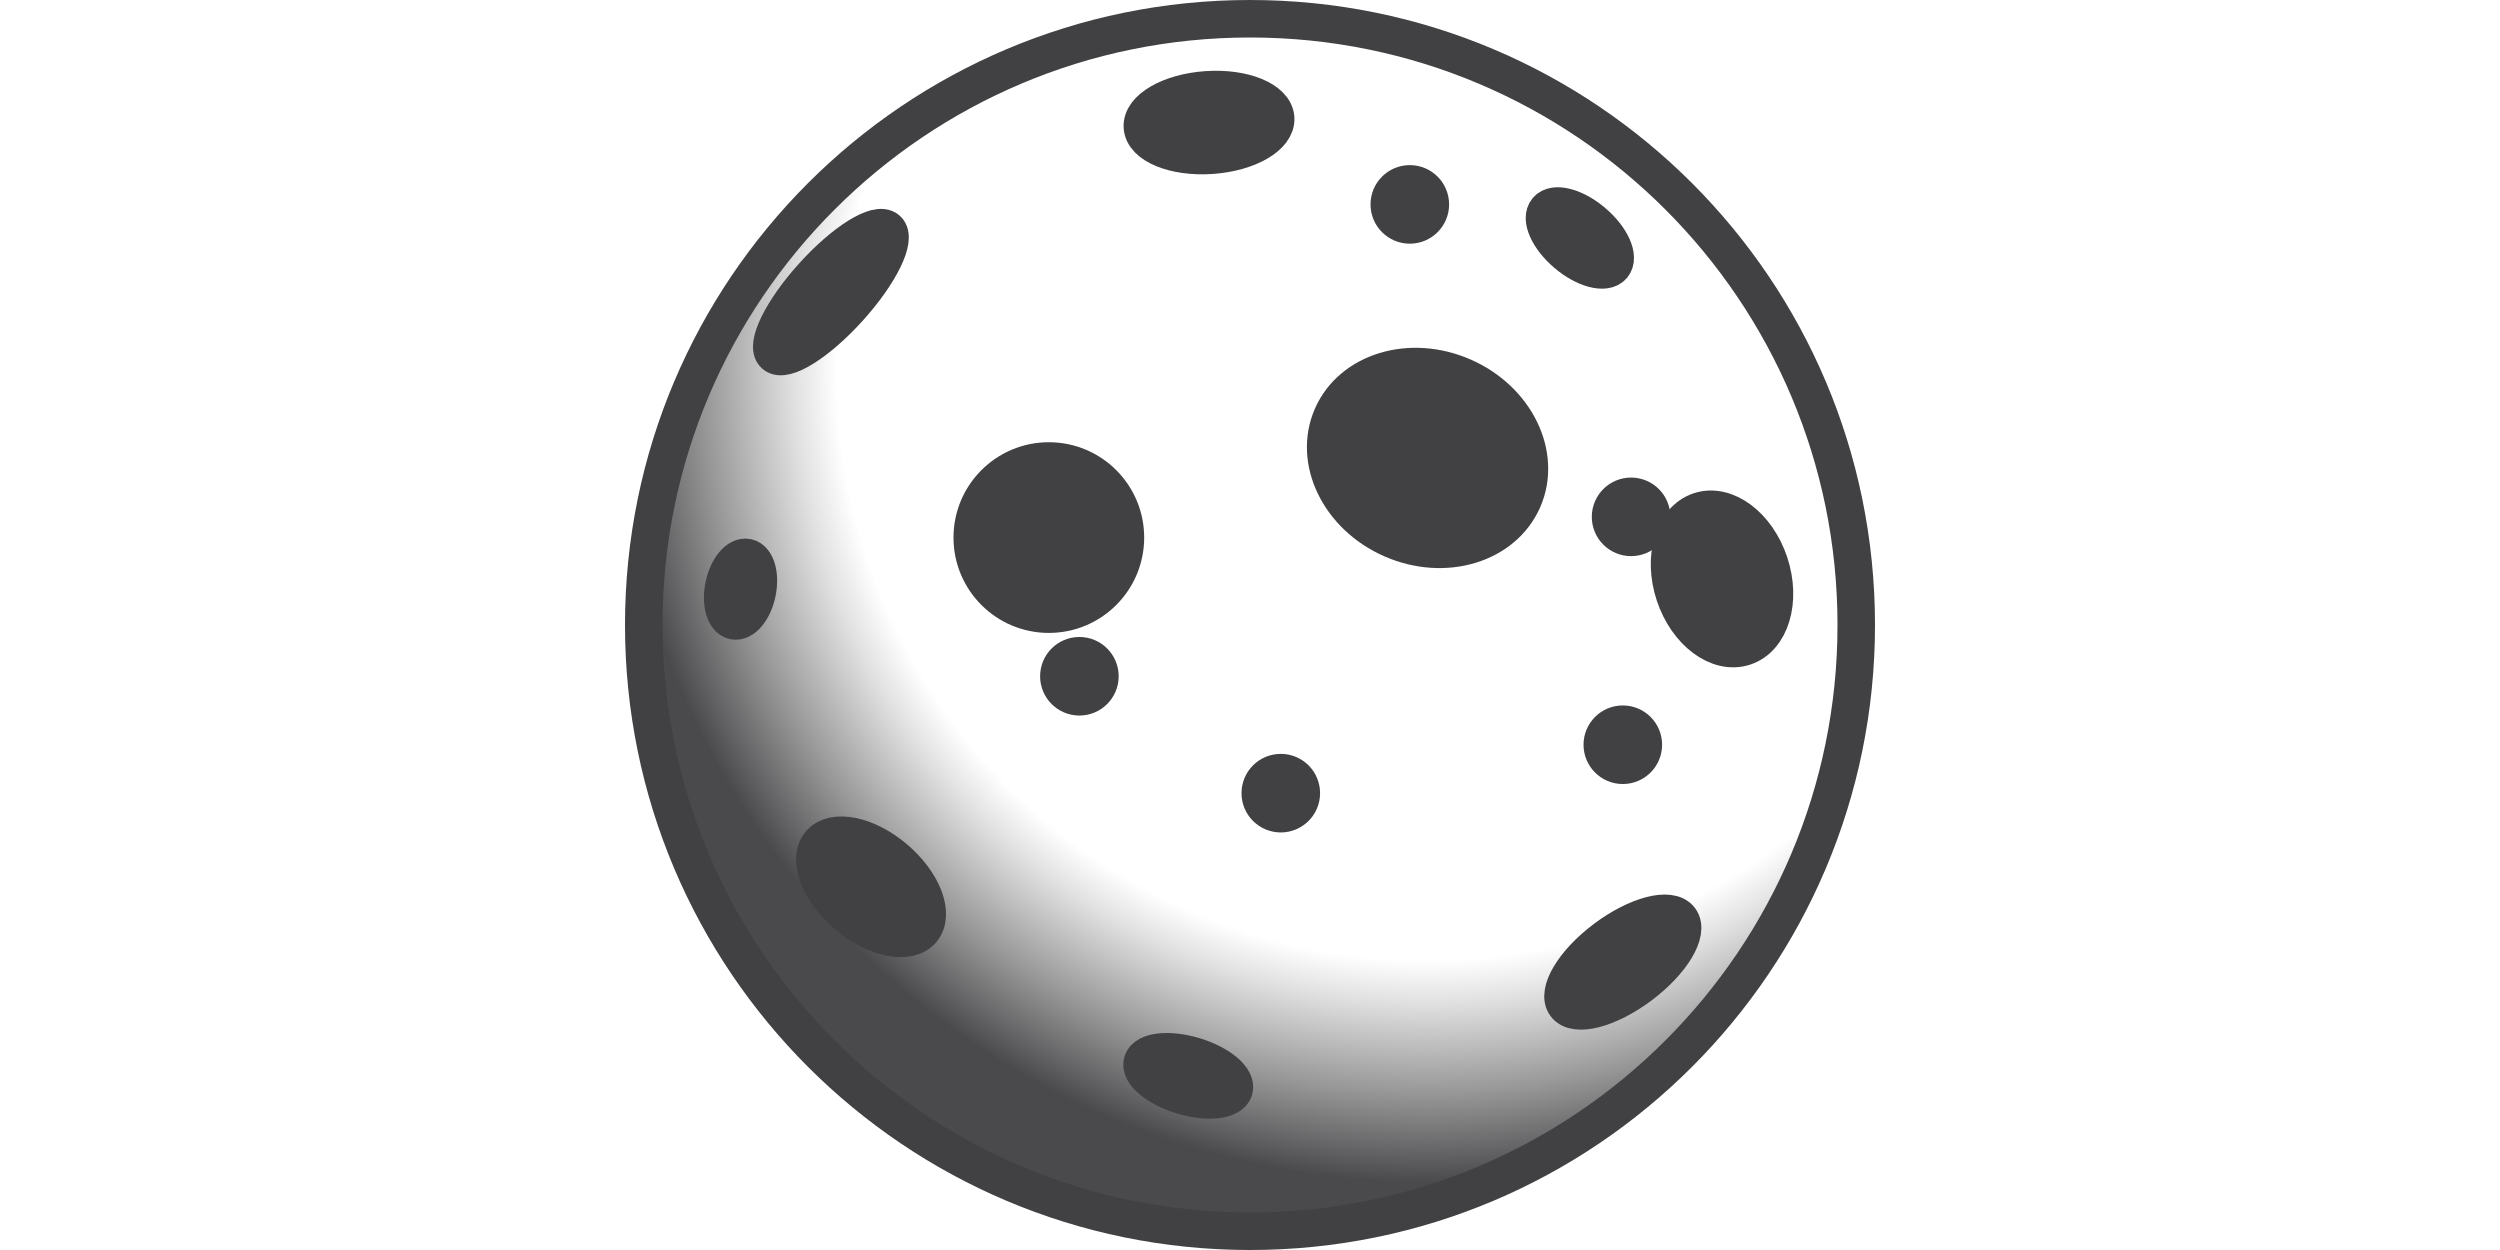
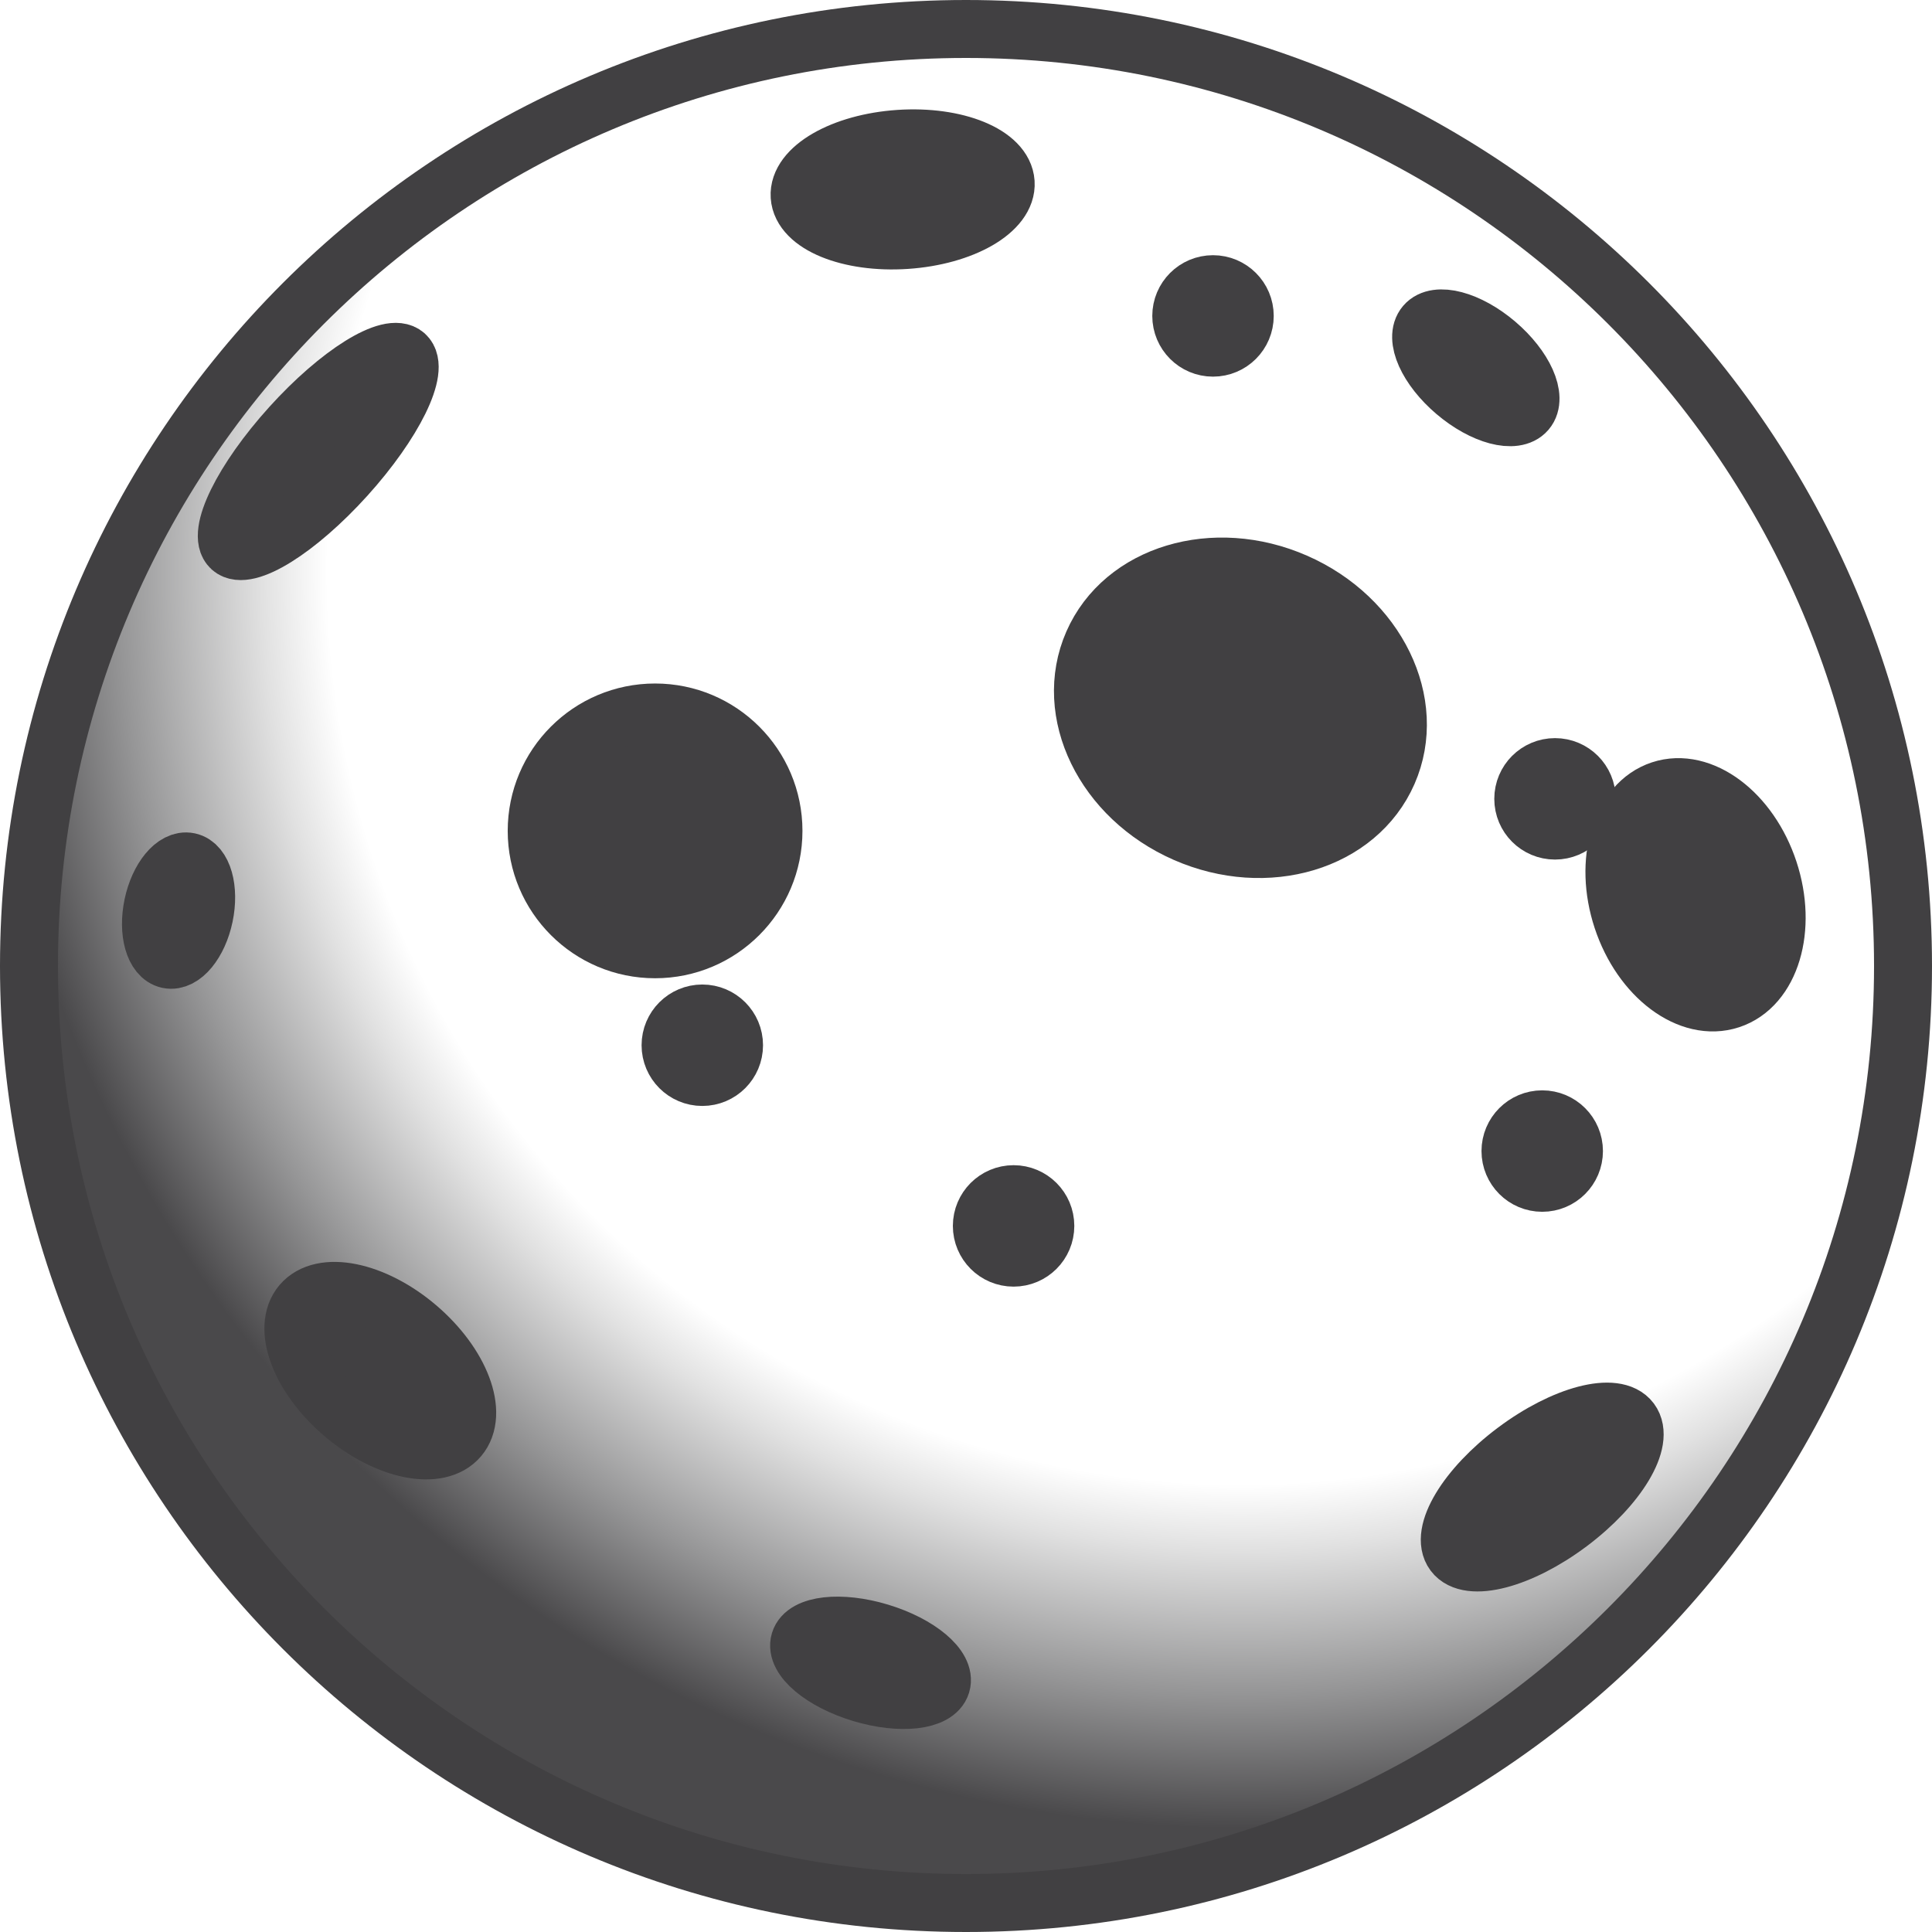
- <svg xmlns="http://www.w3.org/2000/svg" id="Layer_1" viewBox="0 0 200 100">
+ <svg xmlns="http://www.w3.org/2000/svg" id="Layer_1" version="1.1" viewBox="0 0 100 100">
  <defs>
-     <style>.cls-1,.cls-2{fill:none;}.cls-3{fill:#414042;}.cls-3,.cls-2{stroke:#414042;stroke-miterlimit:10;stroke-width:3px;}.cls-4{fill:url(#radial-gradient);}</style>
-     <radialGradient id="radial-gradient" cx="115.15" cy="29.766" fx="115.15" fy="29.766" r="64.519" gradientTransform="translate(-2.1278 -.5208) scale(1.0104)" gradientUnits="userSpaceOnUse">
+     <style>
+       .st0, .st1 {
+         fill: none;
+       }
+ 
+       .st2 {
+         fill: #414042;
+       }
+ 
+       .st2, .st1 {
+         stroke: #414042;
+         stroke-miterlimit: 10;
+         stroke-width: 3px;
+       }
+ 
+       .st3 {
+         fill: url(#radial-gradient);
+       }
+     </style>
+     <radialGradient id="radial-gradient" cx="65.407" cy="29.766" fx="65.407" fy="29.766" r="64.519" gradientTransform="translate(-1.8673 -.5208) scale(1.0104)" gradientUnits="userSpaceOnUse">
      <stop offset=".725" stop-color="#fff" />
      <stop offset=".777" stop-color="#e1e1e1" />
      <stop offset=".89" stop-color="#969697" />
      <stop offset=".998" stop-color="#4a494b" />
    </radialGradient>
  </defs>
-   <rect class="cls-1" width="200" height="100" />
-   <circle class="cls-4" cx="100" cy="50" r="48.5" />
-   <circle class="cls-2" cx="100" cy="50" r="48.5" />
-   <circle class="cls-3" cx="83.907" cy="43.006" r="6.128" />
-   <ellipse class="cls-3" cx="96.721" cy="9.804" rx="5.344" ry="2.624" transform="translate(-.4384 6.468) rotate(-3.8214)" />
-   <ellipse class="cls-3" cx="137.761" cy="46.314" rx="3.998" ry="5.717" transform="translate(-7.5746 45.5138) rotate(-18.2667)" />
-   <ellipse class="cls-3" cx="126.388" cy="19.038" rx="1.643" ry="3.443" transform="translate(30.0107 102.9886) rotate(-49.624)" />
-   <circle class="cls-3" cx="102.463" cy="63.453" r="1.643" />
-   <ellipse class="cls-3" cx="59.242" cy="47.133" rx="2.586" ry="1.355" transform="translate(.9539 95.4405) rotate(-78.1569)" />
-   <ellipse class="cls-3" cx="95.059" cy="86.067" rx="1.645" ry="3.83" transform="translate(-14.8304 152.1593) rotate(-73.1825)" />
-   <ellipse class="cls-3" cx="129.825" cy="76.969" rx="5.717" ry="2.334" transform="translate(-20.2238 93.2206) rotate(-36.8439)" />
-   <circle class="cls-3" cx="130.487" cy="41.348" r="1.643" />
-   <ellipse class="cls-3" cx="66.472" cy="23.368" rx="6.729" ry="1.924" transform="translate(4.562 57.0093) rotate(-47.8882)" />
-   <ellipse class="cls-3" cx="69.683" cy="70.945" rx="2.953" ry="5.344" transform="translate(-29.5037 78.0721) rotate(-49.624)" />
-   <circle class="cls-3" cx="86.351" cy="54.101" r="1.643" />
-   <circle class="cls-3" cx="112.785" cy="16.352" r="1.643" />
-   <circle class="cls-3" cx="129.825" cy="59.579" r="1.643" />
-   <ellipse class="cls-3" cx="114.204" cy="36.635" rx="7.096" ry="8.336" transform="translate(34.8332 126.5516) rotate(-66.35)" />
+   <rect class="st0" x="-50" width="200" height="100" />
+   <g>
+     <g>
+       <circle class="st3" cx="50" cy="50" r="48.5" />
+       <circle class="st1" cx="50" cy="50" r="48.5" />
+     </g>
+     <circle class="st2" cx="33.907" cy="43.006" r="6.128" />
+     <ellipse class="st2" cx="46.721" cy="9.804" rx="5.344" ry="2.624" transform="translate(-.5496 3.1356) rotate(-3.8214)" />
+     <ellipse class="st2" cx="87.761" cy="46.314" rx="3.998" ry="5.717" transform="translate(-10.0942 29.8417) rotate(-18.2667)" />
+     <ellipse class="st2" cx="76.388" cy="19.038" rx="1.643" ry="3.443" transform="translate(12.4008 64.8981) rotate(-49.624)" />
+     <circle class="st2" cx="52.463" cy="63.453" r="1.643" />
+     <ellipse class="st2" cx="9.242" cy="47.133" rx="2.586" ry="1.355" transform="translate(-38.7844 46.5048) rotate(-78.1569)" />
+     <ellipse class="st2" cx="45.059" cy="86.067" rx="1.645" ry="3.83" transform="translate(-50.3642 104.2978) rotate(-73.1825)" />
+     <ellipse class="st2" cx="79.825" cy="76.969" rx="5.717" ry="2.334" transform="translate(-30.2102 63.2387) rotate(-36.8439)" />
+     <circle class="st2" cx="80.487" cy="41.348" r="1.643" />
+     <ellipse class="st2" cx="16.472" cy="23.368" rx="6.729" ry="1.924" transform="translate(-11.909 19.9174) rotate(-47.8882)" />
+     <ellipse class="st2" cx="19.683" cy="70.945" rx="2.953" ry="5.344" transform="translate(-47.1137 39.9816) rotate(-49.624)" />
+     <circle class="st2" cx="36.351" cy="54.101" r="1.643" />
+     <circle class="st2" cx="62.785" cy="16.352" r="1.643" />
+     <circle class="st2" cx="79.825" cy="59.579" r="1.643" />
+     <ellipse class="st2" cx="64.204" cy="36.635" rx="7.096" ry="8.336" transform="translate(4.8906 80.7509) rotate(-66.35)" />
+   </g>
</svg>
